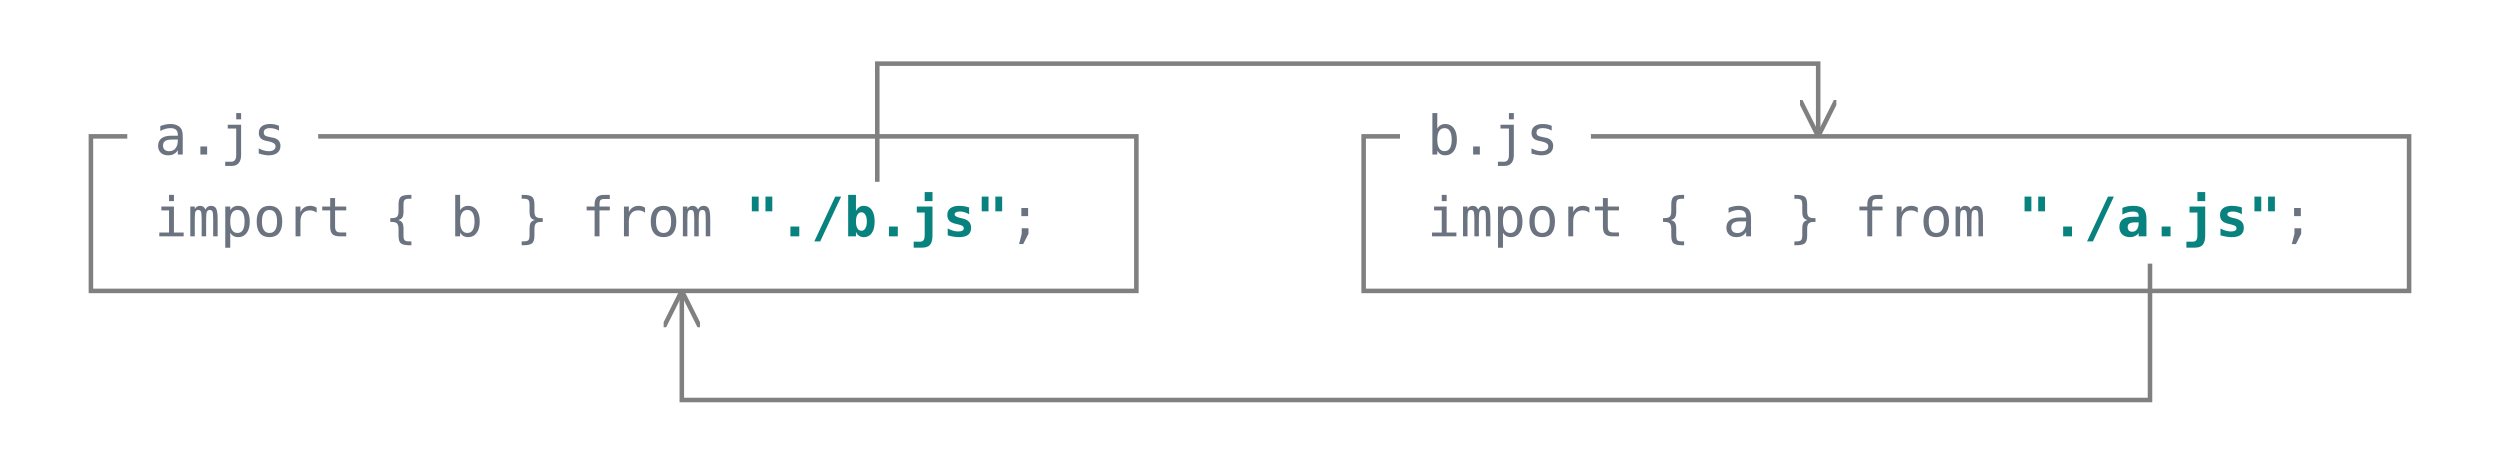
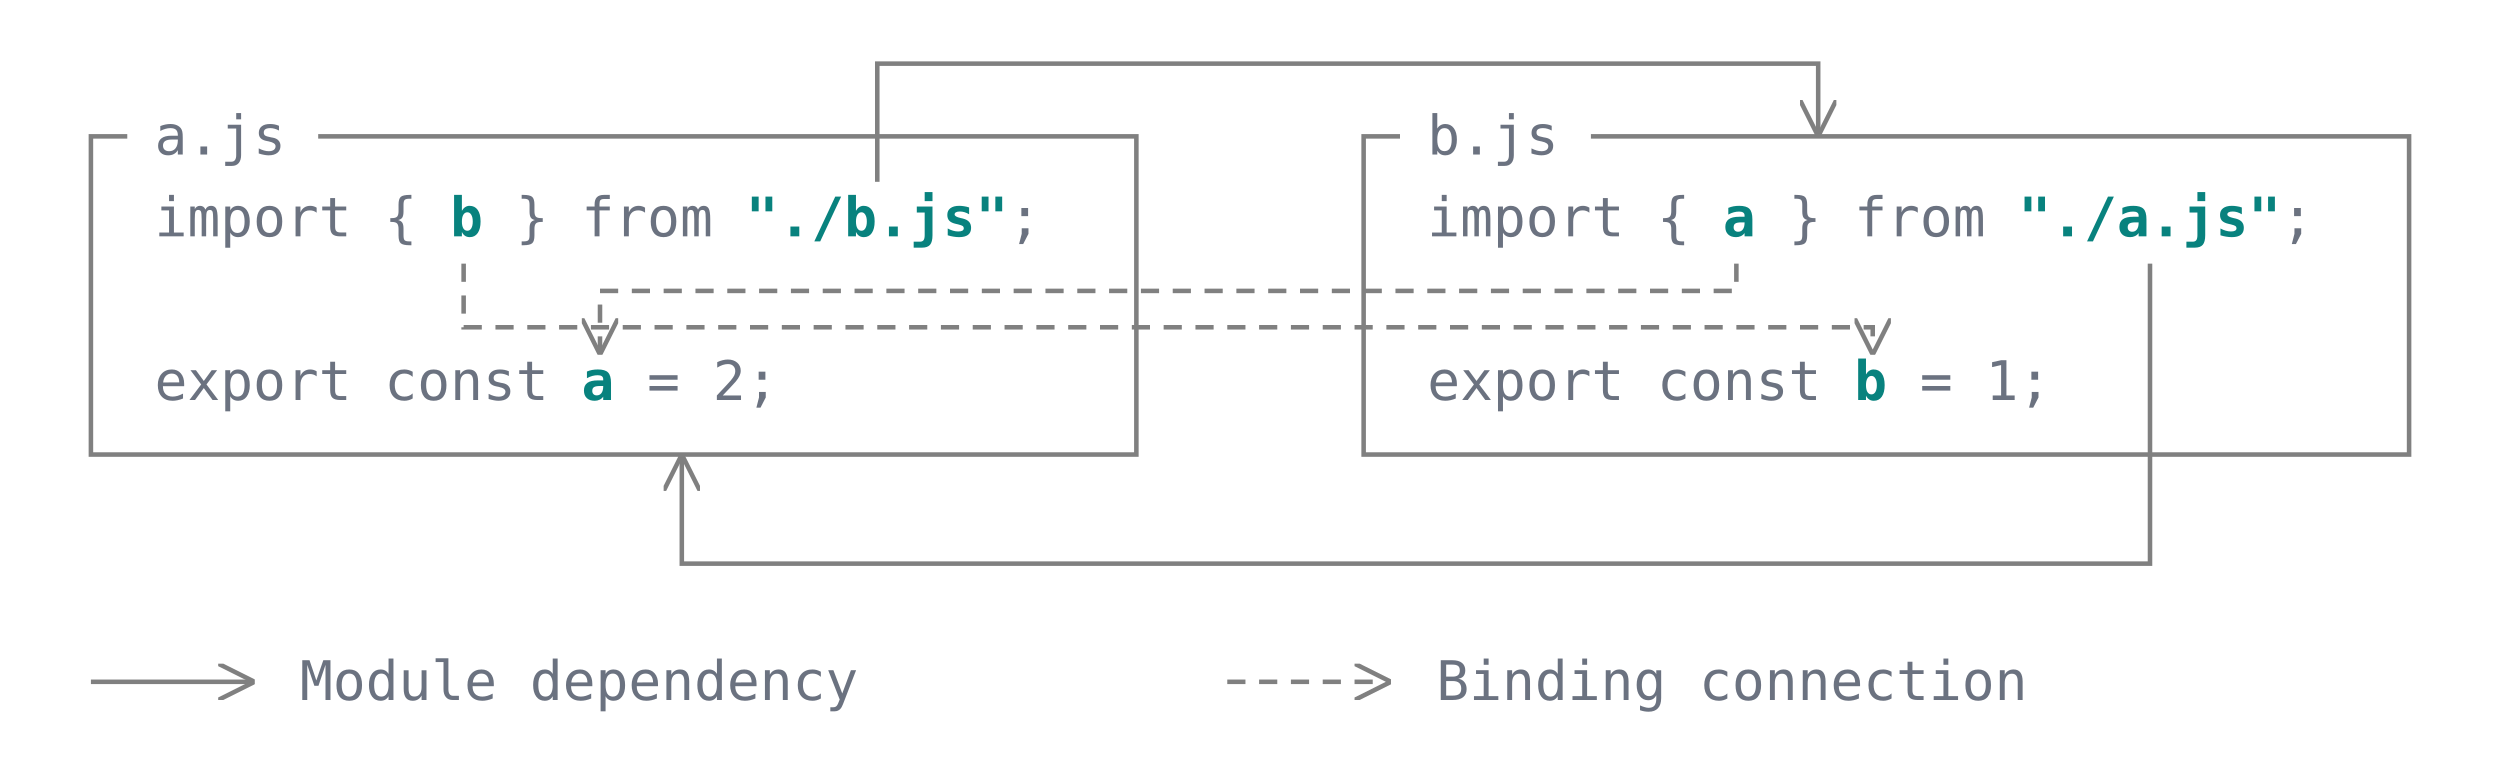
- <svg xmlns="http://www.w3.org/2000/svg" viewBox="0 0 550 104" role="img" aria-labelledby="title description">
+ <svg xmlns="http://www.w3.org/2000/svg" viewBox="0 0 550 168" role="img" aria-labelledby="title description">
  <style>
    text { fill: #6b7280; font-family: Menlo, Consolas, monospace; font-size: 12px; }
-     .specifier { fill: #08827e; font-weight: bold; }
+     .specifier, .identifier { fill: #08827e; font-weight: bold; }
    .outline { fill: none; stroke: #808080; stroke-width: 1; }
    .dependency { fill: none; stroke: #808080; stroke-width: 1; marker-end: url(#arrow); }
+     .binding { fill: none; stroke: #808080; stroke-width: 1; stroke-dasharray: 4 3; marker-end: url(#arrow); }
  </style>
  <defs>
    <marker id="arrow" viewBox="0 0 8 8" refX="8" refY="4" markerWidth="8" markerHeight="8" orient="auto-start-reverse">
      <path d="M 0 0 L 8 4 L 0 8" fill="none" stroke="#808080" />
    </marker>
  </defs>
  <path class="dependency" d="M 193 40 V 14 H 400 V 30" />
-   <path class="dependency" d="M 473 58 V 88 H 150 V 64" />
-   <path class="outline" d="M 70 30 H 250 V 64 H 20 V 30 H 28" />
+   <path class="dependency" d="M 473 58 V 124 H 150 V 100" />
+   <path class="binding" d="M 102 58 V 72 H 412 V 78" />
+   <path class="binding" d="M 382 58 V 64 H 132 V 78" />
+   <path class="outline" d="M 70 30 H 250 V 100 H 20 V 30 H 28" />
  <text x="34" y="34">a.js</text>
-   <text x="34" y="52">import { b } from <tspan class="specifier">"./b.js"</tspan>;</text>
-   <path class="outline" d="M 350 30 H 530 V 64 H 300 V 30 H 308" />
+   <text x="34" y="52">import { <tspan class="identifier">b</tspan> } from <tspan class="specifier">"./b.js"</tspan>;</text>
+   <text x="34" y="88">export const <tspan class="identifier">a</tspan> = 2;</text>
+   <path class="outline" d="M 350 30 H 530 V 100 H 300 V 30 H 308" />
  <text x="314" y="34">b.js</text>
-   <text x="314" y="52">import { a } from <tspan class="specifier">"./a.js"</tspan>;</text>
+   <text x="314" y="52">import { <tspan class="identifier">a</tspan> } from <tspan class="specifier">"./a.js"</tspan>;</text>
+   <text x="314" y="88">export const <tspan class="identifier">b</tspan> = 1;</text>
+   <path class="dependency" d="M 20 150 H 56" />
+   <text x="66" y="154">Module dependency</text>
+   <path class="binding" d="M 270 150 H 306" />
+   <text x="316" y="154">Binding connection</text>
</svg>
